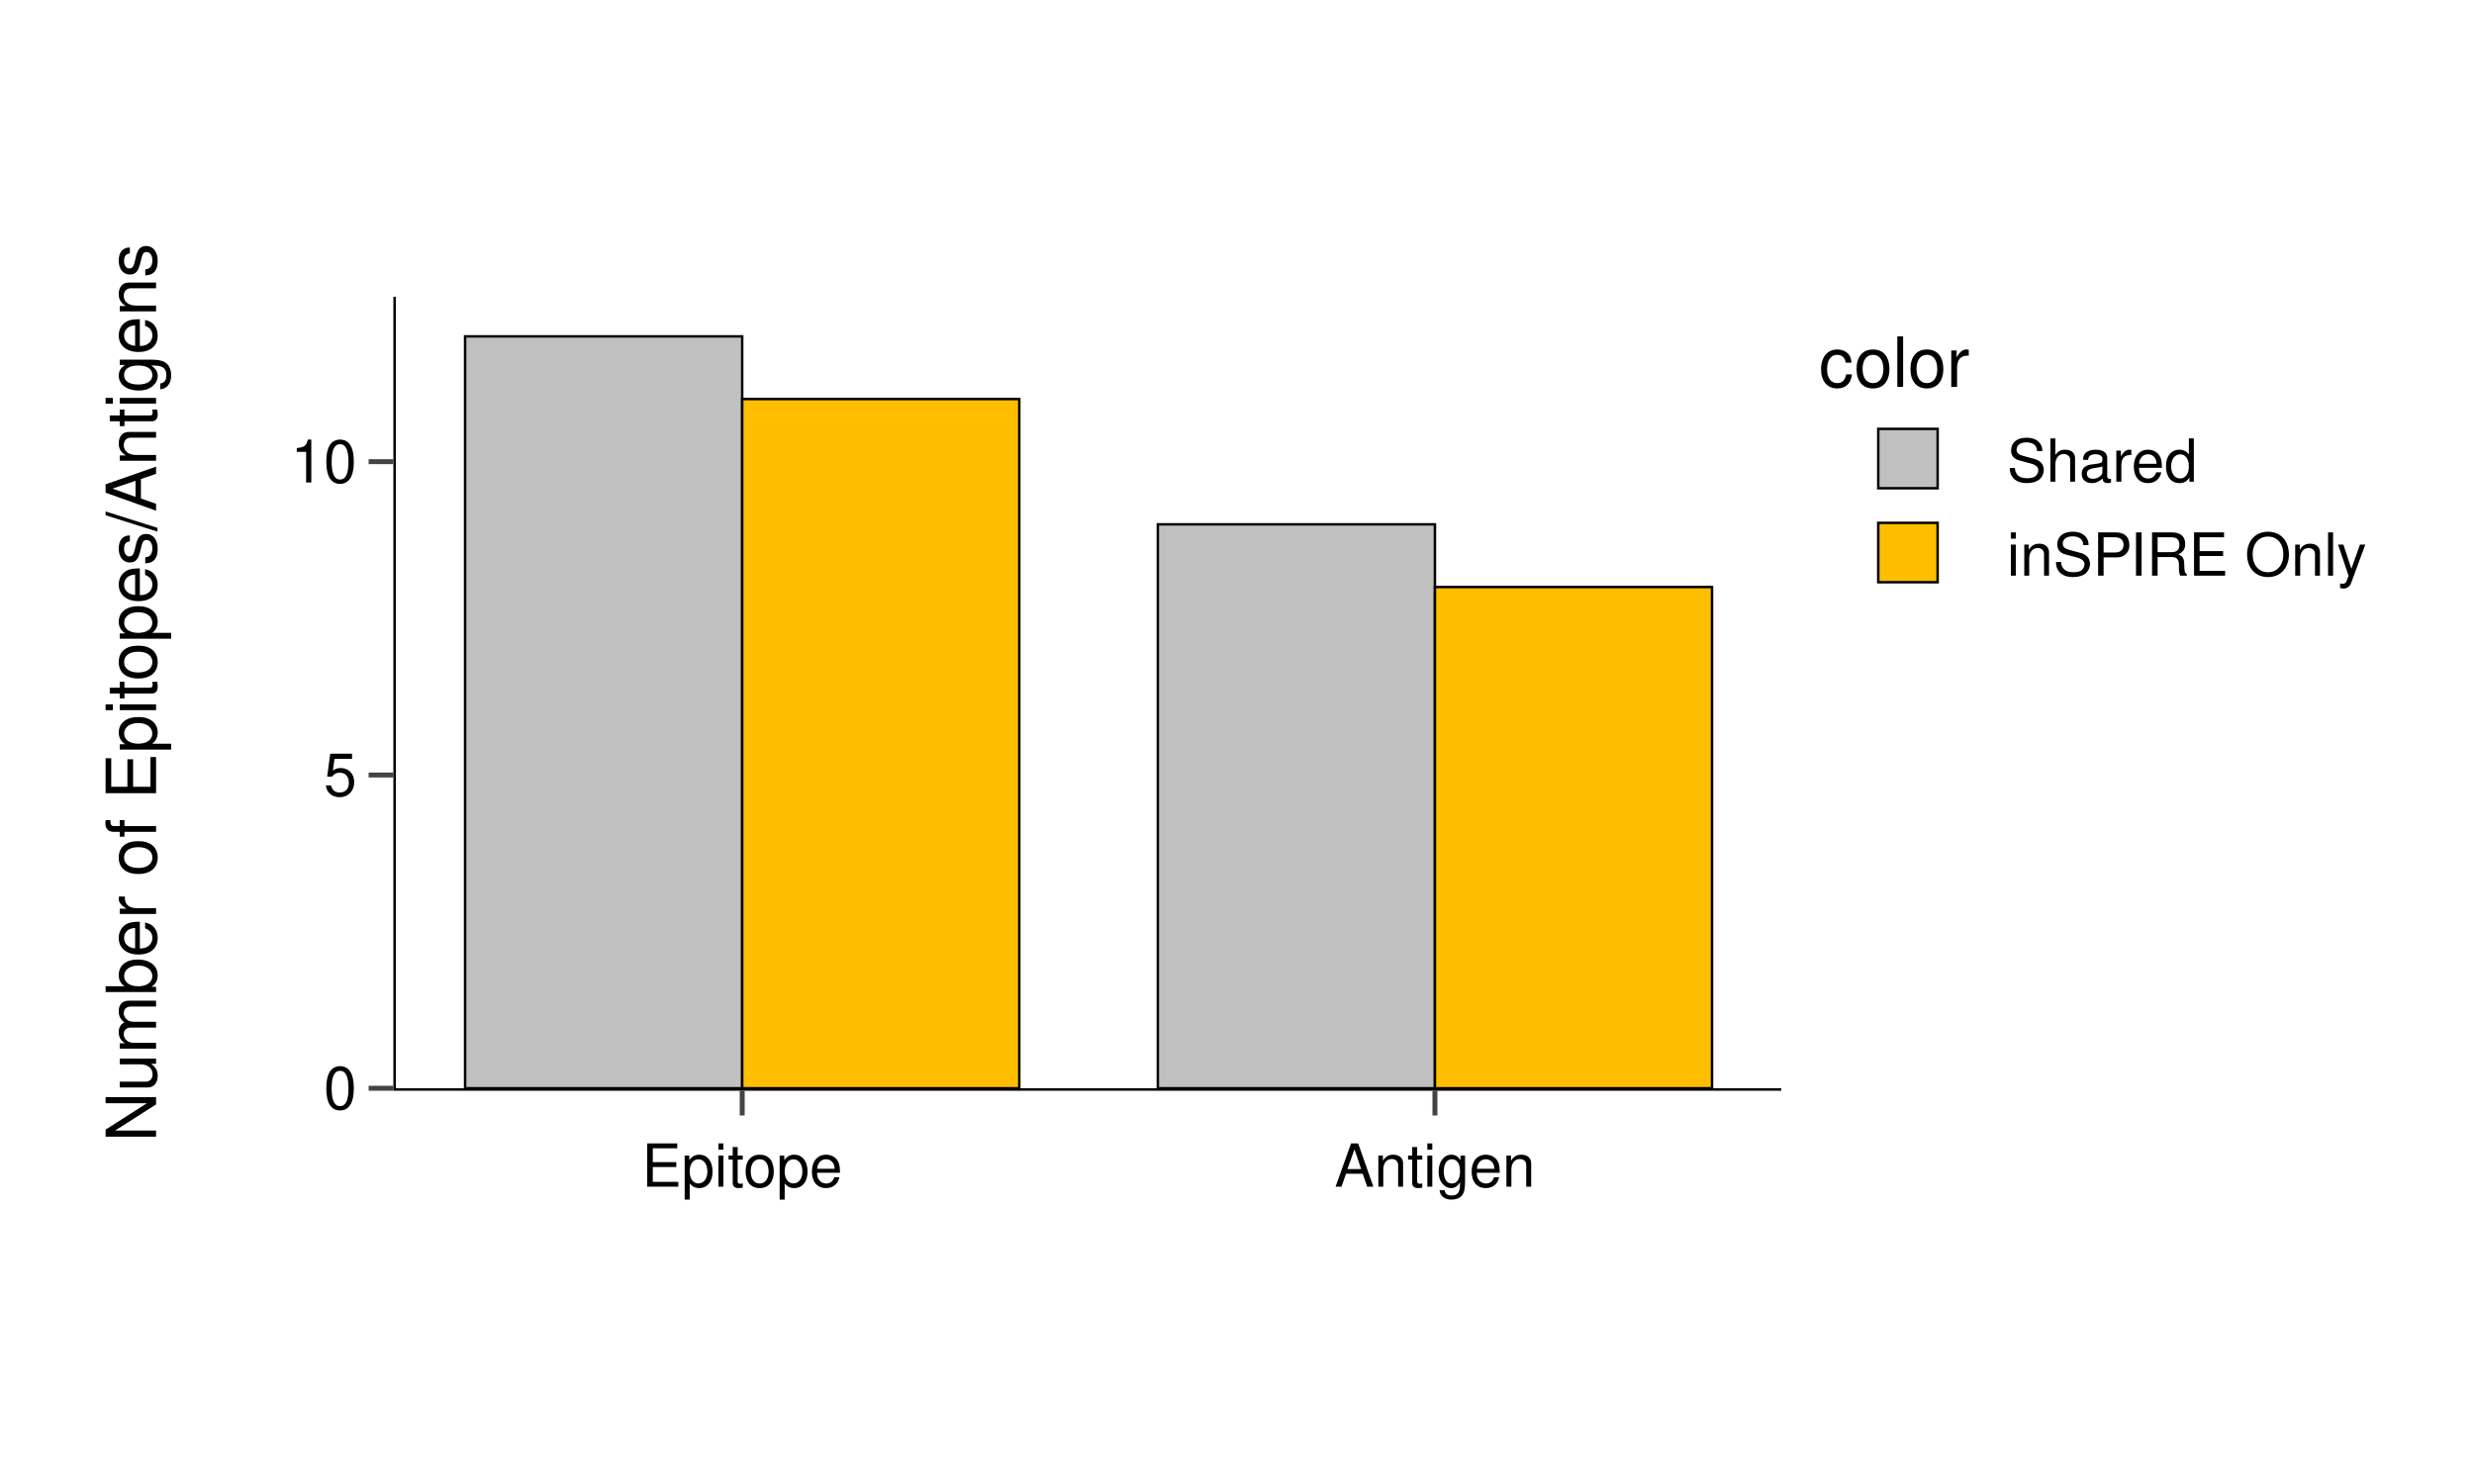
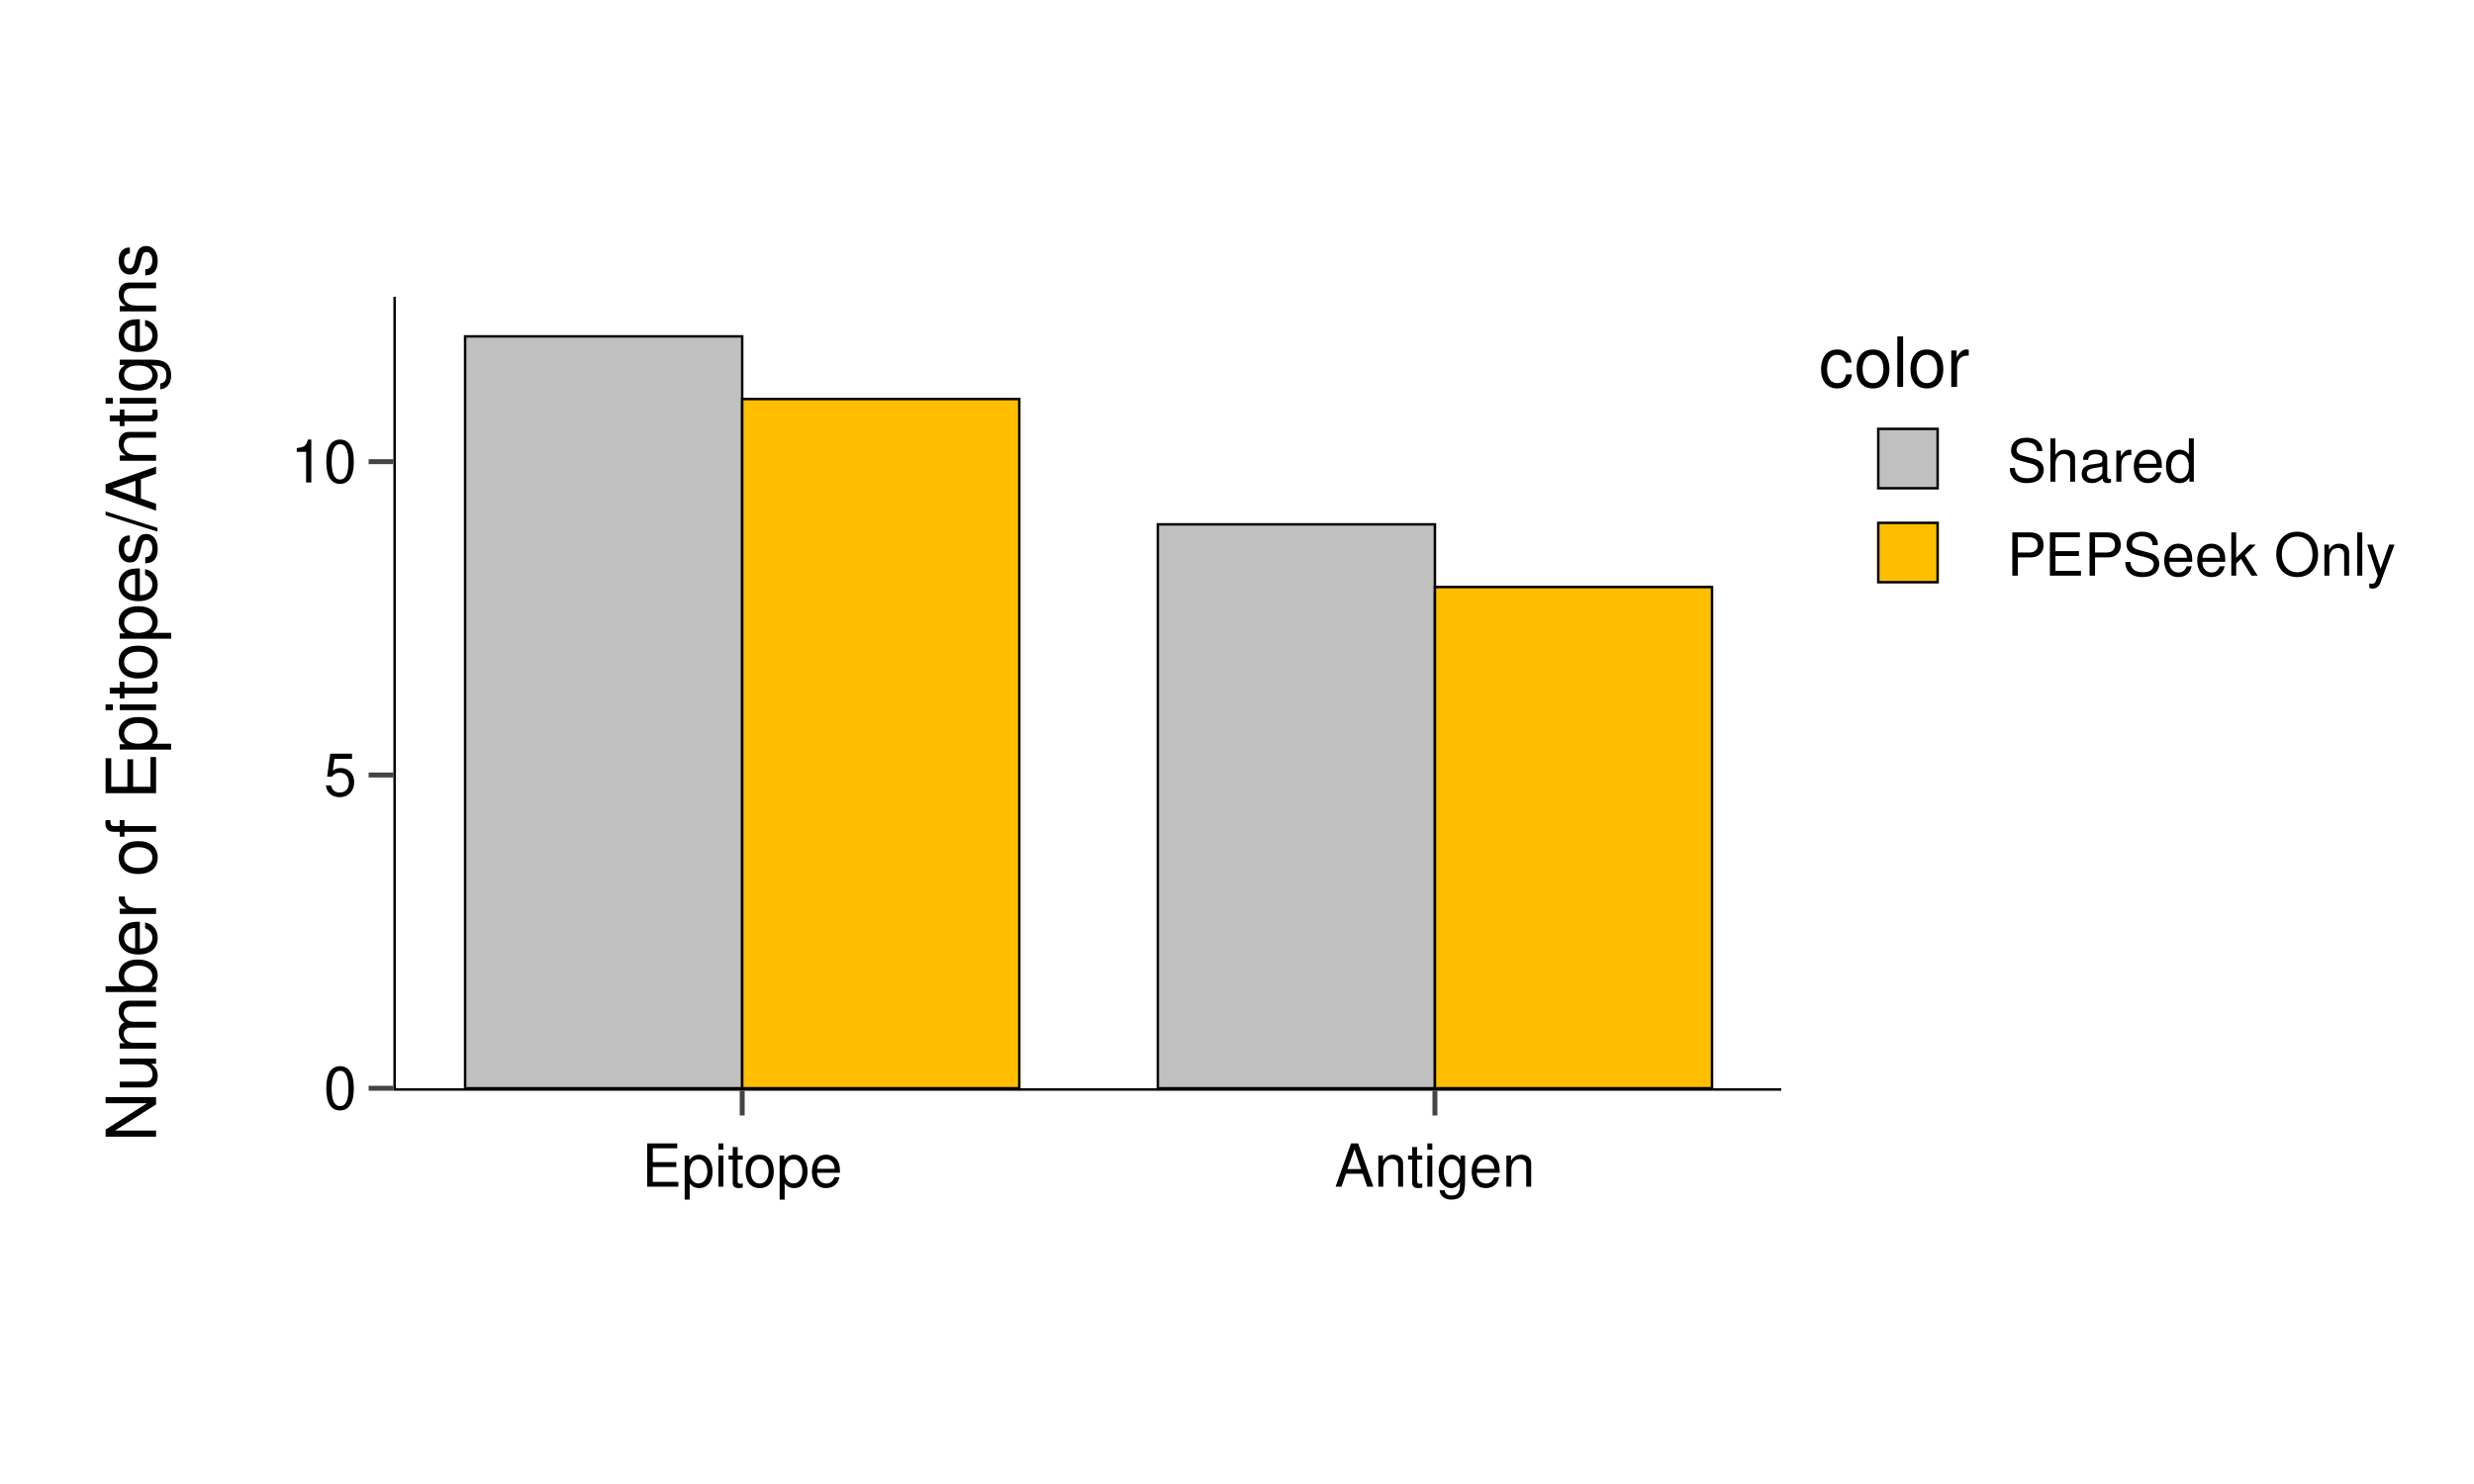
<svg xmlns="http://www.w3.org/2000/svg" class="main-svg" width="500" height="300" style="" viewBox="0 0 500 300">
  <rect x="0" y="0" width="500" height="300" style="fill: rgb(255, 255, 255); fill-opacity: 1;" />
  <defs id="defs-cd8891">
    <g class="clips">
      <clipPath id="clipcd8891xyplot" class="plotclip">
        <rect width="280" height="160" />
      </clipPath>
      <clipPath class="axesclip" id="clipcd8891x">
        <rect x="80" y="0" width="280" height="300" />
      </clipPath>
      <clipPath class="axesclip" id="clipcd8891y">
        <rect x="0" y="60" width="500" height="160" />
      </clipPath>
      <clipPath class="axesclip" id="clipcd8891xy">
        <rect x="80" y="60" width="280" height="160" />
      </clipPath>
    </g>
    <g class="gradients" />
    <g class="patterns" />
  </defs>
  <g class="bglayer">
    <rect class="bg" x="80" y="60" width="280" height="160" style="fill: rgb(0, 0, 0); fill-opacity: 0; stroke-width: 0;" />
  </g>
  <g class="layer-below">
    <g class="imagelayer" />
    <g class="shapelayer" />
  </g>
  <g class="cartesianlayer">
    <g class="subplot xy">
      <g class="layer-subplot">
        <g class="shapelayer" />
        <g class="imagelayer" />
      </g>
      <g class="minor-gridlayer">
        <g class="x" />
        <g class="y" />
      </g>
      <g class="gridlayer">
        <g class="x" />
        <g class="y" />
      </g>
      <g class="zerolinelayer">
        <path class="yzl zl crisp" transform="translate(0,220)" d="M80,0h280" style="stroke: rgb(255, 255, 255); stroke-opacity: 1; stroke-width: 2px;" />
      </g>
      <path class="xlines-below" />
      <path class="ylines-below" />
      <g class="overlines-below" />
      <g class="xaxislayer-below" />
      <g class="yaxislayer-below" />
      <g class="overaxes-below" />
      <g class="plot" transform="translate(80,60)" clip-path="url(#clipcd8891xyplot)">
        <g class="barlayer mlayer">
          <g class="trace bars" style="opacity: 1;">
            <g class="points">
              <g class="point">
                <path d="M14,160V8H70V160Z" style="vector-effect: none; opacity: 1; stroke-width: 0.5px; fill: rgb(192, 192, 192); fill-opacity: 1; stroke: rgb(0, 0, 0); stroke-opacity: 1;" />
              </g>
              <g class="point">
                <path d="M154,160V46H210V160Z" style="vector-effect: none; opacity: 1; stroke-width: 0.5px; fill: rgb(192, 192, 192); fill-opacity: 1; stroke: rgb(0, 0, 0); stroke-opacity: 1;" />
              </g>
            </g>
          </g>
          <g class="trace bars" style="opacity: 1;">
            <g class="points">
              <g class="point">
                <path d="M70,160V20.67H126V160Z" style="vector-effect: none; opacity: 1; stroke-width: 0.5px; fill: rgb(255, 190, 0); fill-opacity: 1; stroke: rgb(0, 0, 0); stroke-opacity: 1;" />
              </g>
              <g class="point">
                <path d="M210,160V58.67H266V160Z" style="vector-effect: none; opacity: 1; stroke-width: 0.5px; fill: rgb(255, 190, 0); fill-opacity: 1; stroke: rgb(0, 0, 0); stroke-opacity: 1;" />
              </g>
            </g>
          </g>
        </g>
      </g>
      <g class="overplot" />
      <path class="xlines-above crisp" d="M79.5,220.25H360" style="fill: none; stroke-width: 0.5px; stroke: rgb(0, 0, 0); stroke-opacity: 1;" />
      <path class="ylines-above crisp" d="M79.75,60V220" style="fill: none; stroke-width: 0.5px; stroke: rgb(0, 0, 0); stroke-opacity: 1;" />
      <g class="overlines-above" />
      <g class="xaxislayer-above">
        <path class="xtick ticks crisp" d="M0,220.5v5" transform="translate(150,0)" style="stroke: rgb(68, 68, 68); stroke-opacity: 1; stroke-width: 1px;" />
        <path class="xtick ticks crisp" d="M0,220.5v5" transform="translate(290,0)" style="stroke: rgb(68, 68, 68); stroke-opacity: 1; stroke-width: 1px;" />
        <g class="xtick">
          <text text-anchor="middle" x="0" y="239.9" transform="translate(150,0)" style="font-family: Helvetica; font-size: 12px; fill: rgb(0, 0, 0); fill-opacity: 1; white-space: pre; opacity: 1;">Epitope</text>
        </g>
        <g class="xtick">
          <text text-anchor="middle" x="0" y="239.9" transform="translate(290,0)" style="font-family: Helvetica; font-size: 12px; fill: rgb(0, 0, 0); fill-opacity: 1; white-space: pre; opacity: 1;">Antigen</text>
        </g>
      </g>
      <g class="yaxislayer-above">
        <path class="ytick ticks crisp" d="M79.5,0h-5" transform="translate(0,220)" style="stroke: rgb(68, 68, 68); stroke-opacity: 1; stroke-width: 1px;" />
        <path class="ytick ticks crisp" d="M79.5,0h-5" transform="translate(0,156.67)" style="stroke: rgb(68, 68, 68); stroke-opacity: 1; stroke-width: 1px;" />
        <path class="ytick ticks crisp" d="M79.5,0h-5" transform="translate(0,93.33)" style="stroke: rgb(68, 68, 68); stroke-opacity: 1; stroke-width: 1px;" />
        <g class="ytick">
          <text text-anchor="end" x="72.1" y="4.2" transform="translate(0,220)" style="font-family: Helvetica; font-size: 12px; fill: rgb(0, 0, 0); fill-opacity: 1; white-space: pre; opacity: 1;">0</text>
        </g>
        <g class="ytick">
          <text text-anchor="end" x="72.1" y="4.2" style="font-family: Helvetica; font-size: 12px; fill: rgb(0, 0, 0); fill-opacity: 1; white-space: pre; opacity: 1;" transform="translate(0,156.67)">5</text>
        </g>
        <g class="ytick">
          <text text-anchor="end" x="72.1" y="4.2" style="font-family: Helvetica; font-size: 12px; fill: rgb(0, 0, 0); fill-opacity: 1; white-space: pre; opacity: 1;" transform="translate(0,93.33)">10</text>
        </g>
      </g>
      <g class="overaxes-above" />
    </g>
  </g>
  <g class="polarlayer" />
  <g class="smithlayer" />
  <g class="ternarylayer" />
  <g class="geolayer" />
  <g class="funnelarealayer" />
  <g class="pielayer" />
  <g class="iciclelayer" />
  <g class="treemaplayer" />
  <g class="sunburstlayer" />
  <g class="glimages" />
  <defs id="topdefs-cd8891">
    <g class="clips" />
    <clipPath id="legendcd8891">
      <rect width="122" height="67" x="0" y="0" />
    </clipPath>
  </defs>
  <g class="layer-above">
    <g class="imagelayer" />
    <g class="shapelayer" />
  </g>
  <g class="infolayer">
    <g class="legend" pointer-events="all" transform="translate(365.6,60)">
      <rect class="bg" shape-rendering="crispEdges" style="stroke: rgb(68, 68, 68); stroke-opacity: 1; fill: rgb(255, 255, 255); fill-opacity: 1; stroke-width: 0px;" width="122" height="67" x="0" y="0" />
      <g class="scrollbox" transform="" clip-path="url(#legendcd8891)">
        <text class="legendtitletext" text-anchor="start" x="2" y="18.2" style="font-family: Helvetica; font-size: 14px; fill: rgb(0, 0, 0); fill-opacity: 1; white-space: pre;">color</text>
        <g class="groups" transform="">
          <g class="traces" transform="translate(0,32.7)" style="opacity: 1;">
            <text class="legendtext" text-anchor="start" x="40" y="4.68" style="font-family: Helvetica; font-size: 12px; fill: rgb(0, 0, 0); fill-opacity: 1; white-space: pre;">Shared</text>
            <g class="layers" style="opacity: 1;">
              <g class="legendfill" />
              <g class="legendlines" />
              <g class="legendsymbols">
                <g class="legendpoints">
                  <path class="legendundefined" d="M6,6H-6V-6H6Z" transform="translate(20,0)" style="stroke-width: 0.5px; fill: rgb(192, 192, 192); fill-opacity: 1; stroke: rgb(0, 0, 0); stroke-opacity: 1;" />
                </g>
              </g>
            </g>
            <rect class="legendtoggle" x="0" y="-9.5" width="117" height="19" style="fill: rgb(0, 0, 0); fill-opacity: 0;" />
          </g>
        </g>
        <g class="groups" transform="">
          <g class="traces" transform="translate(0,51.7)" style="opacity: 1;">
-             <text class="legendtext" text-anchor="start" x="40" y="4.68" style="font-family: Helvetica; font-size: 12px; fill: rgb(0, 0, 0); fill-opacity: 1; white-space: pre;">inSPIRE Only</text>
+             <text class="legendtext" text-anchor="start" x="40" y="4.68" style="font-family: Helvetica; font-size: 12px; fill: rgb(0, 0, 0); fill-opacity: 1; white-space: pre;">PEPSeek Only</text>
            <g class="layers" style="opacity: 1;">
              <g class="legendfill" />
              <g class="legendlines" />
              <g class="legendsymbols">
                <g class="legendpoints">
                  <path class="legendundefined" d="M6,6H-6V-6H6Z" transform="translate(20,0)" style="stroke-width: 0.5px; fill: rgb(255, 190, 0); fill-opacity: 1; stroke: rgb(0, 0, 0); stroke-opacity: 1;" />
                </g>
              </g>
            </g>
            <rect class="legendtoggle" x="0" y="-9.5" width="117" height="19" style="fill: rgb(0, 0, 0); fill-opacity: 0;" />
          </g>
        </g>
      </g>
      <rect class="scrollbar" rx="20" ry="3" width="0" height="0" style="fill: rgb(128, 139, 164); fill-opacity: 1;" x="0" y="0" />
    </g>
    <g class="g-gtitle" />
    <g class="g-xtitle" />
    <g class="g-ytitle">
      <text class="ytitle" transform="rotate(-90,31.54375,140)" x="31.544" y="140" text-anchor="middle" style="font-family: Helvetica; font-size: 14px; fill: rgb(0, 0, 0); opacity: 1; font-weight: normal; white-space: pre;">Number of Epitopes/Antigens</text>
    </g>
  </g>
</svg>
